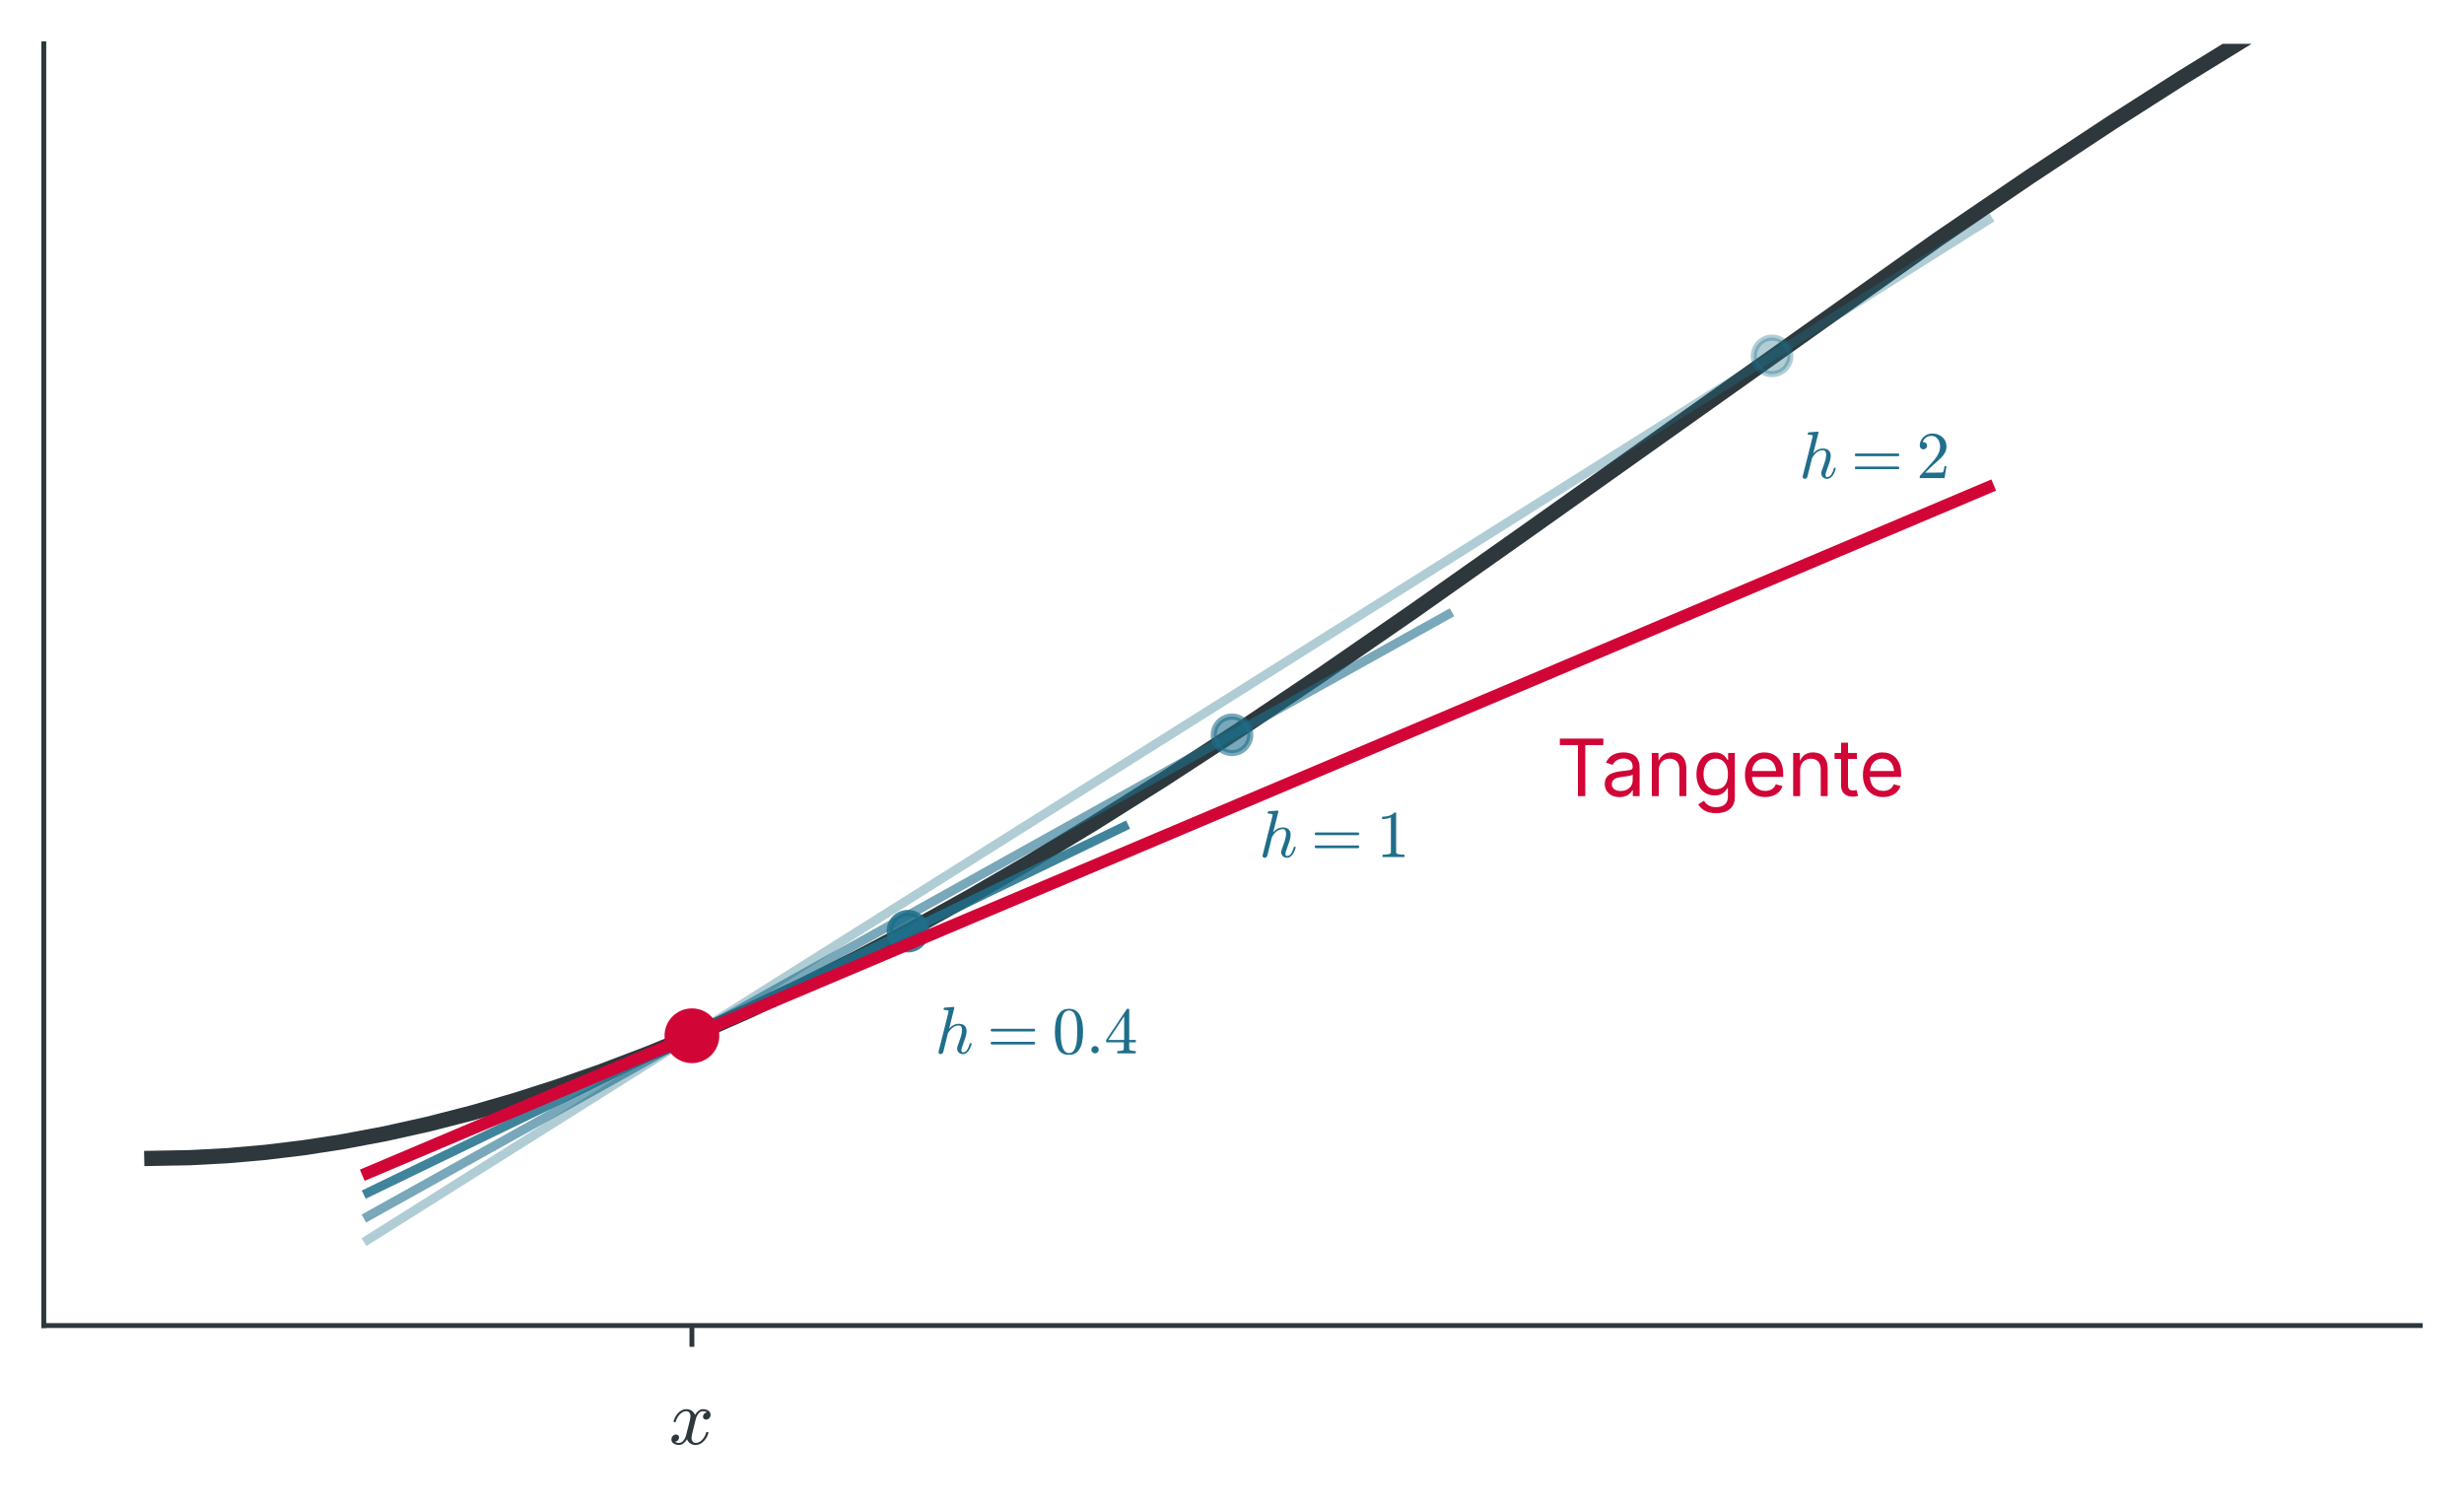
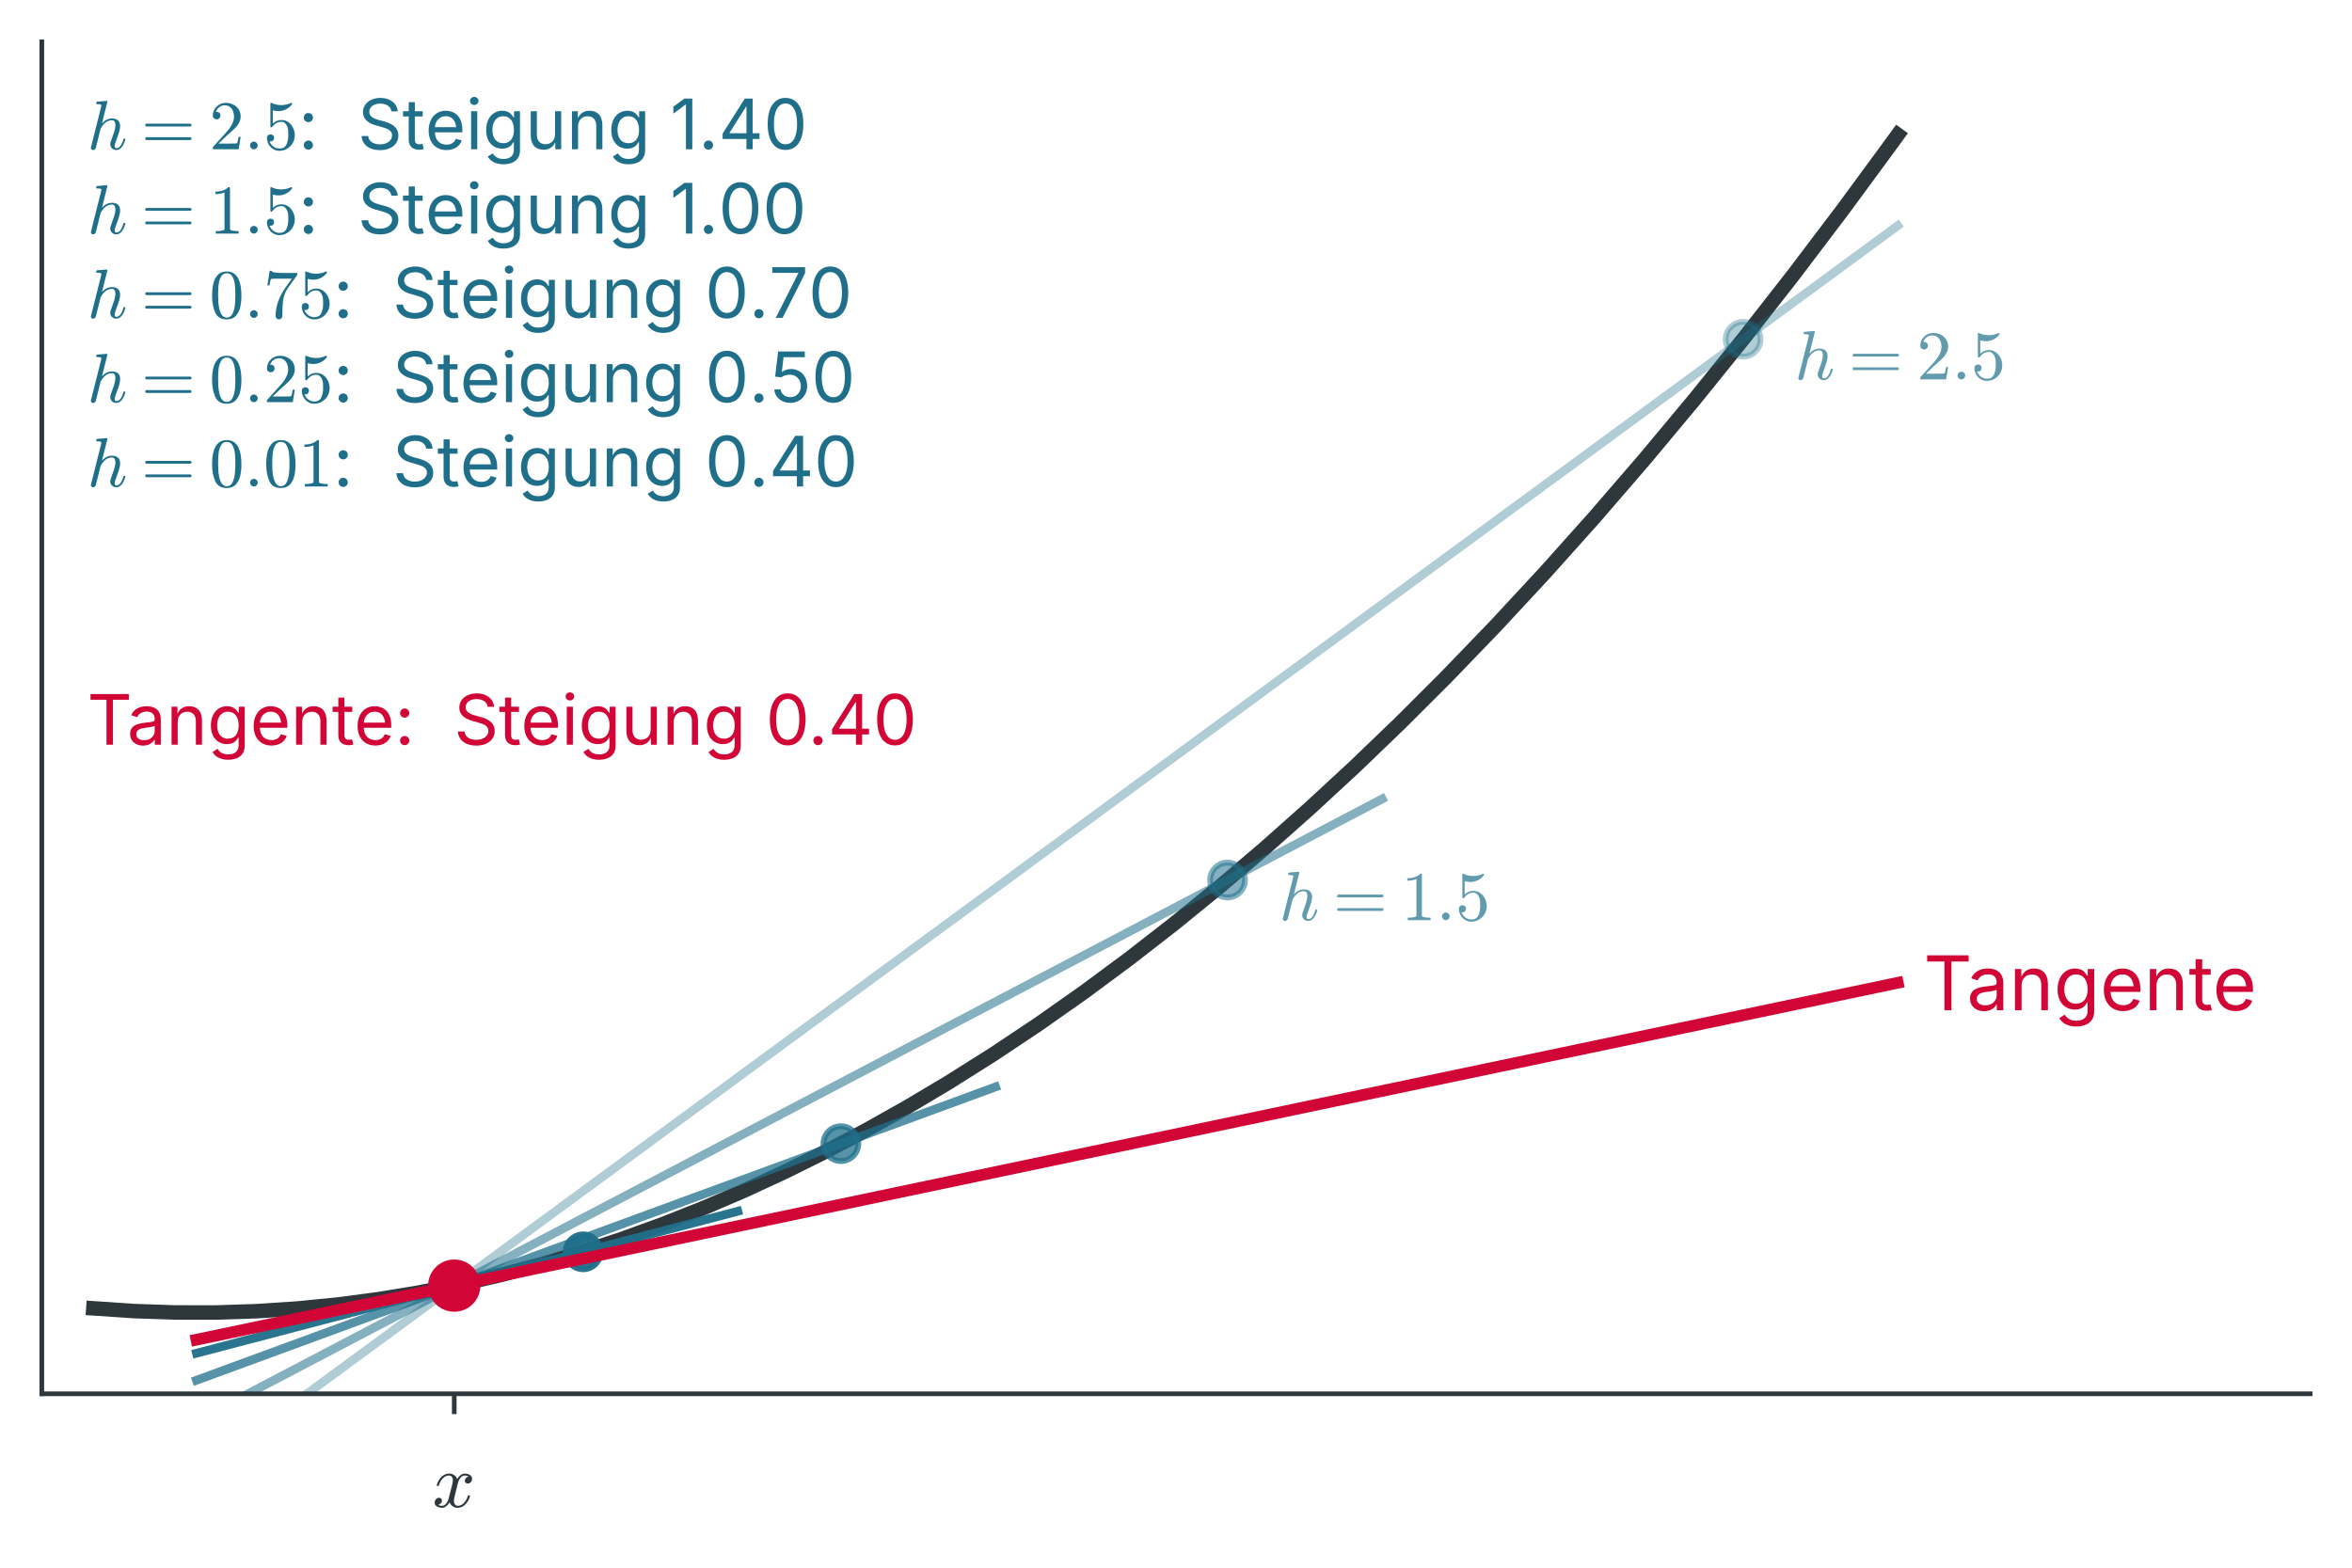
- <svg xmlns="http://www.w3.org/2000/svg" xmlns:xlink="http://www.w3.org/1999/xlink" width="405pt" height="247.801pt" viewBox="0 0 405 247.801" version="1.1">
+ <svg xmlns="http://www.w3.org/2000/svg" xmlns:xlink="http://www.w3.org/1999/xlink" width="405pt" height="269.977pt" viewBox="0 0 405 269.977" version="1.1">
  <defs>
    <style type="text/css">*{stroke-linejoin: round; stroke-linecap: butt}</style>
  </defs>
  <g id="figure_1">
    <g id="patch_1">
-       <path d="M 0 247.801  L 405 247.801  L 405 0  L 0 0  L 0 247.801  z " style="fill: none" />
+       <path d="M 0 269.977  L 405 269.977  L 405 0  L 0 0  L 0 269.977  z " style="fill: none" />
    </g>
    <g id="axes_1">
      <g id="patch_2">
-         <path d="M 7.2 217.872  L 397.8 217.872  L 397.8 7.2  L 7.2 7.2  L 7.2 217.872  z " style="fill: none" />
+         <path d="M 7.2 240.048  L 397.8 240.048  L 397.8 7.2  L 7.2 7.2  L 7.2 240.048  z " style="fill: none" />
      </g>
      <g id="matplotlib.axis_1">
        <g id="xtick_1">
          <g id="line2d_1">
            <defs>
-               <path id="m767f5a8326" d="M 0 0  L 0 3.5  " style="stroke: #2d373c; stroke-width: 0.8" />
+               <path id="mb0155d8793" d="M 0 0  L 0 3.5  " style="stroke: #2d373c; stroke-width: 0.8" />
            </defs>
            <g>
-               <use xlink:href="#m767f5a8326" x="113.727" y="217.872" style="fill: #2d373c; stroke: #2d373c; stroke-width: 0.8" />
+               <use xlink:href="#mb0155d8793" x="78.218" y="240.048" style="fill: #2d373c; stroke: #2d373c; stroke-width: 0.8" />
            </g>
          </g>
          <g id="text_1">
-             <g style="fill: #2d373c" transform="translate(109.9573 237.4658) scale(0.13 -0.13)">
+             <g style="fill: #2d373c" transform="translate(74.44818 259.6418) scale(0.13 -0.13)">
              <defs>
                <path id="Cmmi10-3f" d="M 500 184  Q 613 97 819 97  Q 1019 97 1172 289  Q 1325 481 1381 709  L 1672 1844  Q 1741 2153 1741 2266  Q 1741 2425 1652 2544  Q 1563 2663 1403 2663  Q 1200 2663 1022 2536  Q 844 2409 722 2214  Q 600 2019 550 1819  Q 538 1778 500 1778  L 422 1778  Q 372 1778 372 1838  L 372 1856  Q 434 2094 584 2320  Q 734 2547 951 2687  Q 1169 2828 1416 2828  Q 1650 2828 1839 2703  Q 2028 2578 2106 2363  Q 2216 2559 2386 2693  Q 2556 2828 2759 2828  Q 2897 2828 3040 2779  Q 3184 2731 3275 2631  Q 3366 2531 3366 2381  Q 3366 2219 3261 2101  Q 3156 1984 2994 1984  Q 2891 1984 2822 2050  Q 2753 2116 2753 2216  Q 2753 2350 2845 2451  Q 2938 2553 3066 2572  Q 2950 2663 2747 2663  Q 2541 2663 2389 2472  Q 2238 2281 2175 2047  L 1894 916  Q 1825 659 1825 494  Q 1825 331 1917 214  Q 2009 97 2163 97  Q 2463 97 2698 361  Q 2934 625 3009 941  Q 3022 978 3059 978  L 3138 978  Q 3163 978 3178 961  Q 3194 944 3194 922  Q 3194 916 3188 903  Q 3097 522 2806 225  Q 2516 -72 2150 -72  Q 1916 -72 1727 54  Q 1538 181 1459 397  Q 1359 209 1182 68  Q 1006 -72 806 -72  Q 669 -72 523 -23  Q 378 25 287 125  Q 197 225 197 378  Q 197 528 301 651  Q 406 775 563 775  Q 669 775 741 711  Q 813 647 813 544  Q 813 409 723 309  Q 634 209 500 184  z " transform="scale(0.015625)" />
              </defs>
              <use xlink:href="#Cmmi10-3f" transform="translate(0 0.8125)" />
            </g>
          </g>
        </g>
      </g>
      <g id="matplotlib.axis_2" />
      <g id="line2d_2">
-         <path d="M 24.955 190.393  L 31.184 190.281  L 37.414 189.95  L 43.644 189.404  L 49.873 188.65  L 56.103 187.693  L 63.222 186.358  L 70.342 184.774  L 77.462 182.95  L 84.581 180.895  L 91.701 178.616  L 98.821 176.122  L 106.83 173.07  L 114.84 169.769  L 122.849 166.231  L 131.749 162.037  L 140.648 157.582  L 149.548 152.883  L 159.337 147.451  L 169.127 141.766  L 179.806 135.301  L 191.376 128.02  L 203.835 119.897  L 217.184 110.92  L 232.313 100.473  L 251.002 87.285  L 318.639 39.265  L 333.768 28.961  L 347.117 20.145  L 358.687 12.759  L 369.366 6.184  L 380.045 -0.128  L 380.045 -0.128  " clip-path="url(#pdb6d881a9b)" style="fill: none; stroke: #2d373c; stroke-width: 2.5; stroke-linecap: square" />
+         <path d="M 16.077 225.332  L 23.086 225.804  L 30.094 226.044  L 37.102 226.052  L 44.111 225.827  L 51.119 225.371  L 58.128 224.682  L 65.136 223.761  L 72.144 222.607  L 79.153 221.222  L 86.161 219.604  L 93.169 217.754  L 100.178 215.672  L 107.186 213.358  L 114.194 210.812  L 121.203 208.033  L 128.211 205.022  L 135.22 201.779  L 142.228 198.304  L 149.236 194.596  L 156.245 190.656  L 163.253 186.484  L 171.04 181.577  L 178.827 176.382  L 186.614 170.901  L 194.401 165.133  L 202.189 159.079  L 209.976 152.738  L 217.763 146.11  L 225.55 139.195  L 233.337 131.994  L 241.124 124.506  L 248.911 116.732  L 257.477 107.849  L 266.043 98.619  L 274.608 89.042  L 283.174 79.118  L 291.74 68.848  L 300.306 58.23  L 308.872 47.266  L 317.437 35.955  L 326.003 24.297  L 326.782 23.22  L 326.782 23.22  " clip-path="url(#p32b9c05d97)" style="fill: none; stroke: #2d373c; stroke-width: 2.5; stroke-linecap: square" />
      </g>
      <g id="line2d_3">
-         <path d="M 60.464 203.766  L 326.782 36.145  " clip-path="url(#pdb6d881a9b)" style="fill: none; stroke: #1f6f8b; stroke-opacity: 0.35; stroke-width: 1.5; stroke-linecap: square" />
+         <path d="M 33.832 254.019  L 326.782 38.867  " clip-path="url(#p32b9c05d97)" style="fill: none; stroke: #1f6f8b; stroke-opacity: 0.35; stroke-width: 1.5; stroke-linecap: square" />
      </g>
      <g id="line2d_4">
        <defs>
-           <path id="m0abf0a4f4b" d="M 0 3  C 0.796 3 1.559 2.684 2.121 2.121  C 2.684 1.559 3 0.796 3 0  C 3 -0.796 2.684 -1.559 2.121 -2.121  C 1.559 -2.684 0.796 -3 0 -3  C -0.796 -3 -1.559 -2.684 -2.121 -2.121  C -2.684 -1.559 -3 -0.796 -3 0  C -3 0.796 -2.684 1.559 -2.121 2.121  C -1.559 2.684 -0.796 3 0 3  z " style="stroke: #1f6f8b; stroke-opacity: 0.35" />
-         </defs>
-         <g clip-path="url(#pdb6d881a9b)">
-           <use xlink:href="#m0abf0a4f4b" x="291.273" y="58.494" style="fill: #1f6f8b; fill-opacity: 0.35; stroke: #1f6f8b; stroke-opacity: 0.35" />
+           <path id="m84f7fdb09e" d="M 0 3  C 0.796 3 1.559 2.684 2.121 2.121  C 2.684 1.559 3 0.796 3 0  C 3 -0.796 2.684 -1.559 2.121 -2.121  C 1.559 -2.684 0.796 -3 0 -3  C -0.796 -3 -1.559 -2.684 -2.121 -2.121  C -2.684 -1.559 -3 -0.796 -3 0  C -3 0.796 -2.684 1.559 -2.121 2.121  C -1.559 2.684 -0.796 3 0 3  z " style="stroke: #1f6f8b; stroke-opacity: 0.35" />
+         </defs>
+         <g clip-path="url(#p32b9c05d97)">
+           <use xlink:href="#m84f7fdb09e" x="300.15" y="58.427" style="fill: #1f6f8b; fill-opacity: 0.35; stroke: #1f6f8b; stroke-opacity: 0.35" />
        </g>
      </g>
      <g id="line2d_5">
-         <path d="M 60.464 199.919  L 238.009 100.995  " clip-path="url(#pdb6d881a9b)" style="fill: none; stroke: #1f6f8b; stroke-opacity: 0.6; stroke-width: 1.5; stroke-linecap: square" />
+         <path d="M 33.832 244.705  L 238.009 137.595  " clip-path="url(#p32b9c05d97)" style="fill: none; stroke: #1f6f8b; stroke-opacity: 0.55; stroke-width: 1.5; stroke-linecap: square" />
      </g>
      <g id="line2d_6">
        <defs>
-           <path id="mf20f3b8ded" d="M 0 3  C 0.796 3 1.559 2.684 2.121 2.121  C 2.684 1.559 3 0.796 3 0  C 3 -0.796 2.684 -1.559 2.121 -2.121  C 1.559 -2.684 0.796 -3 0 -3  C -0.796 -3 -1.559 -2.684 -2.121 -2.121  C -2.684 -1.559 -3 -0.796 -3 0  C -3 0.796 -2.684 1.559 -2.121 2.121  C -1.559 2.684 -0.796 3 0 3  z " style="stroke: #1f6f8b; stroke-opacity: 0.6" />
-         </defs>
-         <g clip-path="url(#pdb6d881a9b)">
-           <use xlink:href="#mf20f3b8ded" x="202.5" y="120.78" style="fill: #1f6f8b; fill-opacity: 0.6; stroke: #1f6f8b; stroke-opacity: 0.6" />
+           <path id="m0490de861f" d="M 0 3  C 0.796 3 1.559 2.684 2.121 2.121  C 2.684 1.559 3 0.796 3 0  C 3 -0.796 2.684 -1.559 2.121 -2.121  C 1.559 -2.684 0.796 -3 0 -3  C -0.796 -3 -1.559 -2.684 -2.121 -2.121  C -2.684 -1.559 -3 -0.796 -3 0  C -3 0.796 -2.684 1.559 -2.121 2.121  C -1.559 2.684 -0.796 3 0 3  z " style="stroke: #1f6f8b; stroke-opacity: 0.55" />
+         </defs>
+         <g clip-path="url(#p32b9c05d97)">
+           <use xlink:href="#m0490de861f" x="211.377" y="151.566" style="fill: #1f6f8b; fill-opacity: 0.55; stroke: #1f6f8b; stroke-opacity: 0.55" />
        </g>
      </g>
      <g id="line2d_7">
-         <path d="M 60.464 196.028  L 184.745 135.86  " clip-path="url(#pdb6d881a9b)" style="fill: none; stroke: #1f6f8b; stroke-opacity: 0.85; stroke-width: 1.5; stroke-linecap: square" />
+         <path d="M 33.832 237.72  L 171.43 187.192  " clip-path="url(#p32b9c05d97)" style="fill: none; stroke: #1f6f8b; stroke-opacity: 0.75; stroke-width: 1.5; stroke-linecap: square" />
      </g>
      <g id="line2d_8">
        <defs>
-           <path id="m5ec0d8776f" d="M 0 3  C 0.796 3 1.559 2.684 2.121 2.121  C 2.684 1.559 3 0.796 3 0  C 3 -0.796 2.684 -1.559 2.121 -2.121  C 1.559 -2.684 0.796 -3 0 -3  C -0.796 -3 -1.559 -2.684 -2.121 -2.121  C -2.684 -1.559 -3 -0.796 -3 0  C -3 0.796 -2.684 1.559 -2.121 2.121  C -1.559 2.684 -0.796 3 0 3  z " style="stroke: #1f6f8b; stroke-opacity: 0.85" />
-         </defs>
-         <g clip-path="url(#pdb6d881a9b)">
-           <use xlink:href="#m5ec0d8776f" x="149.236" y="153.051" style="fill: #1f6f8b; fill-opacity: 0.85; stroke: #1f6f8b; stroke-opacity: 0.85" />
+           <path id="m7a73ec784a" d="M 0 3  C 0.796 3 1.559 2.684 2.121 2.121  C 2.684 1.559 3 0.796 3 0  C 3 -0.796 2.684 -1.559 2.121 -2.121  C 1.559 -2.684 0.796 -3 0 -3  C -0.796 -3 -1.559 -2.684 -2.121 -2.121  C -2.684 -1.559 -3 -0.796 -3 0  C -3 0.796 -2.684 1.559 -2.121 2.121  C -1.559 2.684 -0.796 3 0 3  z " style="stroke: #1f6f8b; stroke-opacity: 0.75" />
+         </defs>
+         <g clip-path="url(#p32b9c05d97)">
+           <use xlink:href="#m7a73ec784a" x="144.798" y="196.971" style="fill: #1f6f8b; fill-opacity: 0.75; stroke: #1f6f8b; stroke-opacity: 0.75" />
        </g>
      </g>
      <g id="line2d_9">
-         <path d="M 60.464 192.775  L 326.782 80.111  " clip-path="url(#pdb6d881a9b)" style="fill: none; stroke: #d20537; stroke-width: 2; stroke-linecap: square" />
+         <path d="M 33.832 233.063  L 127.043 208.614  " clip-path="url(#p32b9c05d97)" style="fill: none; stroke: #1f6f8b; stroke-opacity: 0.95; stroke-width: 1.5; stroke-linecap: square" />
      </g>
      <g id="line2d_10">
        <defs>
-           <path id="m29ab8786ae" d="M 0 4  C 1.061 4 2.078 3.579 2.828 2.828  C 3.579 2.078 4 1.061 4 0  C 4 -1.061 3.579 -2.078 2.828 -2.828  C 2.078 -3.579 1.061 -4 0 -4  C -1.061 -4 -2.078 -3.579 -2.828 -2.828  C -3.579 -2.078 -4 -1.061 -4 0  C -4 1.061 -3.579 2.078 -2.828 2.828  C -2.078 3.579 -1.061 4 0 4  z " style="stroke: #d20537" />
-         </defs>
-         <g clip-path="url(#pdb6d881a9b)">
-           <use xlink:href="#m29ab8786ae" x="113.727" y="170.242" style="fill: #d20537; stroke: #d20537" />
+           <path id="m5fcb768935" d="M 0 3  C 0.796 3 1.559 2.684 2.121 2.121  C 2.684 1.559 3 0.796 3 0  C 3 -0.796 2.684 -1.559 2.121 -2.121  C 1.559 -2.684 0.796 -3 0 -3  C -0.796 -3 -1.559 -2.684 -2.121 -2.121  C -2.684 -1.559 -3 -0.796 -3 0  C -3 0.796 -2.684 1.559 -2.121 2.121  C -1.559 2.684 -0.796 3 0 3  z " style="stroke: #1f6f8b; stroke-opacity: 0.95" />
+         </defs>
+         <g clip-path="url(#p32b9c05d97)">
+           <use xlink:href="#m5fcb768935" x="100.411" y="215.599" style="fill: #1f6f8b; fill-opacity: 0.95; stroke: #1f6f8b; stroke-opacity: 0.95" />
+         </g>
+       </g>
+       <g id="line2d_11">
+         <path d="M 33.832 230.734  L 326.782 169.262  " clip-path="url(#p32b9c05d97)" style="fill: none; stroke: #d20537; stroke-width: 2; stroke-linecap: square" />
+       </g>
+       <g id="line2d_12">
+         <defs>
+           <path id="m4c3e9d3019" d="M 0 4  C 1.061 4 2.078 3.579 2.828 2.828  C 3.579 2.078 4 1.061 4 0  C 4 -1.061 3.579 -2.078 2.828 -2.828  C 2.078 -3.579 1.061 -4 0 -4  C -1.061 -4 -2.078 -3.579 -2.828 -2.828  C -3.579 -2.078 -4 -1.061 -4 0  C -4 1.061 -3.579 2.078 -2.828 2.828  C -2.078 3.579 -1.061 4 0 4  z " style="stroke: #d20537" />
+         </defs>
+         <g clip-path="url(#p32b9c05d97)">
+           <use xlink:href="#m4c3e9d3019" x="78.218" y="221.42" style="fill: #d20537; stroke: #d20537" />
        </g>
      </g>
      <g id="patch_3">
-         <path d="M 7.2 217.872  L 7.2 7.2  " style="fill: none; stroke: #2d373c; stroke-width: 0.8; stroke-linejoin: miter; stroke-linecap: square" />
+         <path d="M 7.2 240.048  L 7.2 7.2  " style="fill: none; stroke: #2d373c; stroke-width: 0.8; stroke-linejoin: miter; stroke-linecap: square" />
      </g>
      <g id="patch_4">
-         <path d="M 7.2 217.872  L 397.8 217.872  " style="fill: none; stroke: #2d373c; stroke-width: 0.8; stroke-linejoin: miter; stroke-linecap: square" />
+         <path d="M 7.2 240.048  L 397.8 240.048  " style="fill: none; stroke: #2d373c; stroke-width: 0.8; stroke-linejoin: miter; stroke-linecap: square" />
      </g>
      <g id="text_2">
-         <g style="fill: #1f6f8b" transform="translate(295.7114 78.64529) scale(0.11 -0.11)">
+         <g style="fill: #1f6f8b; opacity: 0.7" transform="translate(309.0273 65.412) scale(0.12 -0.12)">
          <defs>
            <path id="Cmmi10-5f" d="M 341 116  Q 341 153 347 172  L 1275 3872  Q 1300 3981 1306 4044  Q 1306 4147 891 4147  Q 825 4147 825 4231  Q 828 4247 839 4287  Q 850 4328 867 4350  Q 884 4372 916 4372  L 1778 4441  L 1797 4441  Q 1797 4434 1819 4423  Q 1841 4413 1844 4409  Q 1856 4378 1856 4359  L 1356 2363  Q 1750 2828 2291 2828  Q 2516 2828 2680 2750  Q 2844 2672 2936 2514  Q 3028 2356 3028 2138  Q 3028 1875 2911 1503  Q 2794 1131 2619 672  Q 2528 463 2528 288  Q 2528 97 2675 97  Q 2925 97 3092 364  Q 3259 631 3328 941  Q 3341 978 3378 978  L 3456 978  Q 3481 978 3497 961  Q 3513 944 3513 922  Q 3513 916 3506 903  Q 3450 672 3339 448  Q 3228 225 3059 76  Q 2891 -72 2663 -72  Q 2438 -72 2278 83  Q 2119 238 2119 459  Q 2119 578 2169 709  Q 2350 1191 2470 1569  Q 2591 1947 2591 2234  Q 2591 2419 2519 2541  Q 2447 2663 2278 2663  Q 1934 2663 1678 2452  Q 1422 2241 1234 1894  L 800 147  Q 775 50 703 -11  Q 631 -72 538 -72  Q 456 -72 398 -17  Q 341 38 341 116  z " transform="scale(0.015625)" />
            <path id="Cmr10-29" d="M 481 850  Q 428 850 393 890  Q 359 931 359 978  Q 359 1031 393 1068  Q 428 1106 481 1106  L 4500 1106  Q 4547 1106 4581 1068  Q 4616 1031 4616 978  Q 4616 931 4581 890  Q 4547 850 4500 850  L 481 850  z M 481 2094  Q 428 2094 393 2131  Q 359 2169 359 2222  Q 359 2269 393 2309  Q 428 2350 481 2350  L 4500 2350  Q 4547 2350 4581 2309  Q 4616 2269 4616 2222  Q 4616 2169 4581 2131  Q 4547 2094 4500 2094  L 481 2094  z " transform="scale(0.015625)" />
            <path id="Cmr10-31" d="M 319 0  L 319 172  Q 319 188 331 206  L 1325 1306  Q 1550 1550 1690 1715  Q 1831 1881 1968 2097  Q 2106 2313 2186 2536  Q 2266 2759 2266 3009  Q 2266 3272 2169 3511  Q 2072 3750 1880 3894  Q 1688 4038 1416 4038  Q 1138 4038 916 3870  Q 694 3703 603 3438  Q 628 3444 672 3444  Q 816 3444 917 3347  Q 1019 3250 1019 3097  Q 1019 2950 917 2848  Q 816 2747 672 2747  Q 522 2747 420 2851  Q 319 2956 319 3097  Q 319 3338 409 3548  Q 500 3759 670 3923  Q 841 4088 1055 4175  Q 1269 4263 1509 4263  Q 1875 4263 2190 4108  Q 2506 3953 2690 3670  Q 2875 3388 2875 3009  Q 2875 2731 2753 2481  Q 2631 2231 2440 2026  Q 2250 1822 1953 1562  Q 1656 1303 1563 1216  L 838 519  L 1453 519  Q 1906 519 2211 526  Q 2516 534 2534 550  Q 2609 631 2688 1141  L 2875 1141  L 2694 0  L 319 0  z " transform="scale(0.015625)" />
+             <path id="Cmmi10-33" d="M 538 353  Q 538 497 644 600  Q 750 703 891 703  Q 978 703 1062 656  Q 1147 609 1194 525  Q 1241 441 1241 353  Q 1241 213 1137 106  Q 1034 0 891 0  Q 750 0 644 106  Q 538 213 538 353  z " transform="scale(0.015625)" />
+             <path id="Cmr10-78" d="M 556 728  Q 622 541 758 387  Q 894 234 1080 148  Q 1266 63 1466 63  Q 1928 63 2103 422  Q 2278 781 2278 1294  Q 2278 1516 2270 1667  Q 2263 1819 2228 1959  Q 2169 2184 2020 2353  Q 1872 2522 1656 2522  Q 1441 2522 1286 2456  Q 1131 2391 1034 2303  Q 938 2216 863 2119  Q 788 2022 769 2016  L 697 2016  Q 681 2016 657 2036  Q 634 2056 634 2075  L 634 4213  Q 634 4228 654 4245  Q 675 4263 697 4263  L 716 4263  Q 1147 4056 1631 4056  Q 2106 4056 2547 4263  L 2566 4263  Q 2588 4263 2606 4247  Q 2625 4231 2625 4213  L 2625 4153  Q 2625 4122 2613 4122  Q 2394 3831 2064 3668  Q 1734 3506 1381 3506  Q 1125 3506 856 3578  L 856 2369  Q 1069 2541 1236 2614  Q 1403 2688 1663 2688  Q 2016 2688 2295 2484  Q 2575 2281 2725 1954  Q 2875 1628 2875 1288  Q 2875 903 2686 575  Q 2497 247 2172 53  Q 1847 -141 1466 -141  Q 1150 -141 886 21  Q 622 184 470 459  Q 319 734 319 1044  Q 319 1188 412 1278  Q 506 1369 647 1369  Q 788 1369 883 1276  Q 978 1184 978 1044  Q 978 906 883 811  Q 788 716 647 716  Q 625 716 597 720  Q 569 725 556 728  z " transform="scale(0.015625)" />
          </defs>
          <use xlink:href="#Cmmi10-5f" transform="translate(0 0.609375)" />
          <use xlink:href="#Cmr10-29" transform="translate(77.61724 0.609375)" />
          <use xlink:href="#Cmr10-31" transform="translate(175.3028 0.609375)" />
+           <use xlink:href="#Cmmi10-33" transform="translate(225.3028 0.609375)" />
+           <use xlink:href="#Cmr10-78" transform="translate(252.9884 0.609375)" />
        </g>
      </g>
      <g id="text_3">
-         <g style="fill: #1f6f8b" transform="translate(206.9386 140.9309) scale(0.11 -0.11)">
+         <g style="fill: #1f6f8b; opacity: 0.7" transform="translate(220.2545 158.5512) scale(0.12 -0.12)">
          <defs>
            <path id="Cmr10-64" d="M 594 0  L 594 225  Q 1394 225 1394 428  L 1394 3788  Q 1063 3628 556 3628  L 556 3853  Q 1341 3853 1741 4263  L 1831 4263  Q 1853 4263 1873 4245  Q 1894 4228 1894 4206  L 1894 428  Q 1894 225 2694 225  L 2694 0  L 594 0  z " transform="scale(0.015625)" />
          </defs>
          <use xlink:href="#Cmmi10-5f" transform="translate(0 0.609375)" />
          <use xlink:href="#Cmr10-29" transform="translate(77.61724 0.609375)" />
          <use xlink:href="#Cmr10-64" transform="translate(175.3028 0.609375)" />
+           <use xlink:href="#Cmmi10-33" transform="translate(225.3028 0.609375)" />
+           <use xlink:href="#Cmr10-78" transform="translate(252.9884 0.609375)" />
        </g>
      </g>
      <g id="text_4">
-         <g style="fill: #1f6f8b" transform="translate(153.675 173.2022) scale(0.11 -0.11)">
-           <defs>
-             <path id="Cmr10-28" d="M 1600 -141  Q 816 -141 533 504  Q 250 1150 250 2041  Q 250 2597 351 3087  Q 453 3578 754 3920  Q 1056 4263 1600 4263  Q 2022 4263 2290 4056  Q 2559 3850 2700 3523  Q 2841 3197 2892 2823  Q 2944 2450 2944 2041  Q 2944 1491 2842 1011  Q 2741 531 2444 195  Q 2147 -141 1600 -141  z M 1600 25  Q 1956 25 2131 390  Q 2306 756 2347 1200  Q 2388 1644 2388 2144  Q 2388 2625 2347 3031  Q 2306 3438 2132 3767  Q 1959 4097 1600 4097  Q 1238 4097 1063 3765  Q 888 3434 847 3029  Q 806 2625 806 2144  Q 806 1788 823 1472  Q 841 1156 916 820  Q 991 484 1158 254  Q 1325 25 1600 25  z " transform="scale(0.015625)" />
-             <path id="Cmmi10-33" d="M 538 353  Q 538 497 644 600  Q 750 703 891 703  Q 978 703 1062 656  Q 1147 609 1194 525  Q 1241 441 1241 353  Q 1241 213 1137 106  Q 1034 0 891 0  Q 750 0 644 106  Q 538 213 538 353  z " transform="scale(0.015625)" />
-             <path id="Cmr10-3b" d="M 178 1056  L 178 1281  L 2156 4231  Q 2178 4263 2222 4263  L 2316 4263  Q 2388 4263 2388 4191  L 2388 1281  L 3016 1281  L 3016 1056  L 2388 1056  L 2388 428  Q 2388 297 2575 261  Q 2763 225 3009 225  L 3009 0  L 1247 0  L 1247 225  Q 1494 225 1681 261  Q 1869 297 1869 428  L 1869 1056  L 178 1056  z M 391 1281  L 1906 1281  L 1906 3547  L 391 1281  z " transform="scale(0.015625)" />
-           </defs>
-           <use xlink:href="#Cmmi10-5f" transform="translate(0 0.609375)" />
-           <use xlink:href="#Cmr10-29" transform="translate(77.61724 0.609375)" />
-           <use xlink:href="#Cmr10-28" transform="translate(175.3028 0.609375)" />
-           <use xlink:href="#Cmmi10-33" transform="translate(225.3028 0.609375)" />
-           <use xlink:href="#Cmr10-3b" transform="translate(252.9884 0.609375)" />
-         </g>
-       </g>
-       <g id="text_5">
-         <g style="fill: #d20537" transform="translate(255.7636 130.8553) scale(0.13 -0.13)">
+         <g style="fill: #d20537" transform="translate(331.2205 173.9912) scale(0.13 -0.13)">
          <defs>
            <path id="Inter-Regular-19c" d="M 306 4131  L 1772 4131  L 1772 0  L 2366 0  L 2366 4131  L 3825 4131  L 3825 4656  L 306 4656  L 306 4131  z " transform="scale(0.015625)" />
            <path id="Inter-Regular-1fc" d="M 1472 -81  C 2063 -81 2391 228 2509 475  L 2547 475  L 2547 0  L 3100 0  L 3100 2303  C 3100 3394 2259 3538 1791 3538  C 1250 3538 650 3344 381 2709  L 922 2531  C 1031 2775 1303 3044 1806 3044  C 2291 3044 2538 2794 2538 2359  L 2538 2341  C 2538 2081 2263 2100 1641 2022  C 994 1941 281 1794 281 994  C 281 306 809 -81 1472 -81  z M 1569 416  C 1150 416 847 603 847 966  C 847 1363 1206 1494 1616 1547  C 1831 1575 2444 1638 2538 1747  L 2538 1263  C 2538 834 2191 416 1569 416  z " transform="scale(0.015625)" />
            <path id="Inter-Regular-307" d="M 1056 2094  C 1056 2691 1434 3031 1938 3031  C 2425 3031 2725 2709 2725 2172  L 2725 0  L 3288 0  L 3288 2219  C 3288 3103 2813 3538 2106 3538  C 1638 3538 1263 3341 1038 2847  L 1034 3494  L 494 3494  L 494 0  L 1056 0  L 1056 2094  z " transform="scale(0.015625)" />
            <path id="Inter-Regular-293" d="M 1909 -1381  C 2759 -1381 3431 -994 3431 -91  L 3431 3494  L 2884 3494  L 2884 2934  L 2831 2934  C 2713 3122 2488 3538 1813 3538  C 941 3538 325 2844 325 1763  C 325 666 963 56 1800 56  C 2475 56 2697 441 2816 641  L 2869 641  L 2869 -59  C 2869 -634 2466 -891 1909 -891  C 1294 -891 1075 -578 928 -375  L 472 -669  C 688 -1053 1134 -1381 1909 -1381  z M 1894 556  C 1238 556 897 1056 897 1775  C 897 2472 1228 3034 1894 3034  C 2538 3034 2875 2516 2875 1775  C 2875 1013 2528 556 1894 556  z " transform="scale(0.015625)" />
            <path id="Inter-Regular-267" d="M 1963 -75  C 2678 -75 3200 284 3363 813  L 2819 963  C 2688 606 2378 425 1966 425  C 1347 425 922 825 894 1556  L 3419 1556  L 3419 1791  C 3419 3081 2638 3538 1897 3538  C 944 3538 325 2791 325 1719  C 325 644 950 -75 1963 -75  z M 897 2031  C 931 2566 1297 3038 1897 3038  C 2472 3038 2794 2625 2847 2031  L 897 2031  z " transform="scale(0.015625)" />
            <path id="Inter-Regular-37b" d="M 1869 3494  L 1150 3494  L 1150 4325  L 588 4325  L 588 3494  L 63 3494  L 63 3013  L 588 3013  L 588 863  C 588 291 944 -44 1547 -44  C 1691 -44 1850 -22 1966 19  L 1850 494  C 1756 475 1634 456 1563 456  C 1266 456 1150 594 1150 906  L 1150 3013  L 1869 3013  L 1869 3494  z " transform="scale(0.015625)" />
          </defs>
          <use xlink:href="#Inter-Regular-19c" />
          <use xlink:href="#Inter-Regular-1fc" transform="translate(57.21875 0)" />
          <use xlink:href="#Inter-Regular-307" transform="translate(113.375 0)" />
          <use xlink:href="#Inter-Regular-293" transform="translate(172.4531 0)" />
          <use xlink:href="#Inter-Regular-267" transform="translate(233.7812 0)" />
          <use xlink:href="#Inter-Regular-307" transform="translate(292.0781 0)" />
          <use xlink:href="#Inter-Regular-37b" transform="translate(351.1562 0)" />
          <use xlink:href="#Inter-Regular-267" transform="translate(382.9062 0)" />
        </g>
      </g>
+       <g id="text_5">
+         <g style="fill: #1f6f8b" transform="translate(15.012 25.81044) scale(0.12 -0.12)">
+           <defs>
+             <path id="Inter-Regular-5e3" d="M 922 -41  C 1156 -41 1344 147 1344 381  C 1344 616 1156 803 922 803  C 688 803 500 616 500 381  C 500 147 688 -41 922 -41  z M 922 2488  C 1156 2488 1344 2675 1344 2909  C 1344 3144 1156 3331 922 3331  C 688 3331 500 3144 500 2909  C 500 2675 688 2488 922 2488  z " transform="scale(0.015625)" />
+             <path id="Inter-Regular-6eb" transform="scale(0.015625)" />
+             <path id="Inter-Regular-18e" d="M 2053 -81  C 3128 -81 3744 506 3744 1269  C 3744 2138 2925 2419 2425 2556  L 1959 2684  C 1619 2778 1072 2950 1072 3438  C 1072 3875 1472 4194 2075 4194  C 2628 4194 3047 3934 3100 3481  L 3681 3481  C 3653 4184 3013 4719 2094 4719  C 1194 4719 494 4197 494 3409  C 494 2791 931 2406 1681 2194  L 2244 2034  C 2741 1894 3166 1728 3166 1278  C 3166 781 2684 450 2053 450  C 1506 450 1019 691 972 1219  L 363 1219  C 416 438 1044 -81 2053 -81  z " transform="scale(0.015625)" />
+             <path id="Inter-Regular-2b2" d="M 494 0  L 1056 0  L 1056 3494  L 494 3494  L 494 0  z M 778 4066  C 994 4066 1172 4231 1172 4438  C 1172 4644 994 4809 778 4809  C 566 4809 388 4644 388 4438  C 388 4231 566 4066 778 4066  z " transform="scale(0.015625)" />
+             <path id="Inter-Regular-395" d="M 1678 -44  C 2138 -44 2519 144 2747 653  L 2747 0  L 3291 0  L 3291 3494  L 2725 3494  L 2725 1400  C 2725 803 2347 463 1847 463  C 1359 463 1056 784 1056 1322  L 1056 3494  L 494 3494  L 494 1275  C 494 391 972 -44 1678 -44  z " transform="scale(0.015625)" />
+             <path id="Inter-Regular-540" d="M 2041 4656  L 1313 4656  L 300 3909  L 300 3272  L 1425 4106  L 1456 4106  L 1456 0  L 2041 0  L 2041 4656  z " transform="scale(0.015625)" />
+             <path id="Inter-Regular-5e0" d="M 922 -41  C 1156 -41 1344 147 1344 381  C 1344 616 1156 803 922 803  C 688 803 500 616 500 381  C 500 147 688 -41 922 -41  z " transform="scale(0.015625)" />
+             <path id="Inter-Regular-544" d="M 375 947  L 2566 947  L 2566 0  L 3134 0  L 3134 947  L 3766 947  L 3766 1469  L 3134 1469  L 3134 4656  L 2413 4656  L 375 1431  L 375 947  z M 2569 1469  L 1009 1469  L 1009 1506  L 2531 3913  L 2569 3913  L 2569 1469  z " transform="scale(0.015625)" />
+             <path id="Inter-Regular-53f" d="M 2019 -63  C 3059 -63 3656 809 3656 2325  C 3656 3834 3050 4719 2019 4719  C 988 4719 381 3834 381 2325  C 381 806 981 -63 2019 -63  z M 2019 456  C 1338 456 953 1144 953 2325  C 953 3509 1338 4203 2019 4203  C 2700 4203 3084 3513 3084 2325  C 3084 1144 2700 456 2019 456  z " transform="scale(0.015625)" />
+           </defs>
+           <use xlink:href="#Cmmi10-5f" transform="translate(0 0.859375)" />
+           <use xlink:href="#Cmr10-29" transform="translate(77.61724 0.859375)" />
+           <use xlink:href="#Cmr10-31" transform="translate(175.3028 0.859375)" />
+           <use xlink:href="#Cmmi10-33" transform="translate(225.3028 0.859375)" />
+           <use xlink:href="#Cmr10-78" transform="translate(252.9884 0.859375)" />
+           <use xlink:href="#Inter-Regular-5e3" transform="translate(302.9884 0.859375)" />
+           <use xlink:href="#Inter-Regular-6eb" transform="translate(331.797 0.859375)" />
+           <use xlink:href="#Inter-Regular-6eb" transform="translate(359.922 0.859375)" />
+           <use xlink:href="#Inter-Regular-18e" transform="translate(388.047 0.859375)" />
+           <use xlink:href="#Inter-Regular-37b" transform="translate(452.2071 0.859375)" />
+           <use xlink:href="#Inter-Regular-267" transform="translate(484.922 0.859375)" />
+           <use xlink:href="#Inter-Regular-2b2" transform="translate(543.2228 0.859375)" />
+           <use xlink:href="#Inter-Regular-293" transform="translate(567.4415 0.859375)" />
+           <use xlink:href="#Inter-Regular-395" transform="translate(628.7696 0.859375)" />
+           <use xlink:href="#Inter-Regular-307" transform="translate(687.9005 0.859375)" />
+           <use xlink:href="#Inter-Regular-293" transform="translate(746.9825 0.859375)" />
+           <use xlink:href="#Inter-Regular-6eb" transform="translate(808.3107 0.859375)" />
+           <use xlink:href="#Inter-Regular-540" transform="translate(836.4357 0.859375)" />
+           <use xlink:href="#Inter-Regular-5e0" transform="translate(877.1095 0.859375)" />
+           <use xlink:href="#Inter-Regular-544" transform="translate(905.9181 0.859375)" />
+           <use xlink:href="#Inter-Regular-53f" transform="translate(970.5177 0.859375)" />
+         </g>
+         <g style="fill: #1f6f8b" transform="translate(15.012 40.32997) scale(0.12 -0.12)">
+           <use xlink:href="#Cmmi10-5f" transform="translate(0 0.859375)" />
+           <use xlink:href="#Cmr10-29" transform="translate(77.61724 0.859375)" />
+           <use xlink:href="#Cmr10-64" transform="translate(175.3028 0.859375)" />
+           <use xlink:href="#Cmmi10-33" transform="translate(225.3028 0.859375)" />
+           <use xlink:href="#Cmr10-78" transform="translate(252.9884 0.859375)" />
+           <use xlink:href="#Inter-Regular-5e3" transform="translate(302.9884 0.859375)" />
+           <use xlink:href="#Inter-Regular-6eb" transform="translate(331.797 0.859375)" />
+           <use xlink:href="#Inter-Regular-6eb" transform="translate(359.922 0.859375)" />
+           <use xlink:href="#Inter-Regular-18e" transform="translate(388.047 0.859375)" />
+           <use xlink:href="#Inter-Regular-37b" transform="translate(452.2071 0.859375)" />
+           <use xlink:href="#Inter-Regular-267" transform="translate(484.922 0.859375)" />
+           <use xlink:href="#Inter-Regular-2b2" transform="translate(543.2228 0.859375)" />
+           <use xlink:href="#Inter-Regular-293" transform="translate(567.4415 0.859375)" />
+           <use xlink:href="#Inter-Regular-395" transform="translate(628.7696 0.859375)" />
+           <use xlink:href="#Inter-Regular-307" transform="translate(687.9005 0.859375)" />
+           <use xlink:href="#Inter-Regular-293" transform="translate(746.9825 0.859375)" />
+           <use xlink:href="#Inter-Regular-6eb" transform="translate(808.3107 0.859375)" />
+           <use xlink:href="#Inter-Regular-540" transform="translate(836.4357 0.859375)" />
+           <use xlink:href="#Inter-Regular-5e0" transform="translate(877.1095 0.859375)" />
+           <use xlink:href="#Inter-Regular-53f" transform="translate(905.9181 0.859375)" />
+           <use xlink:href="#Inter-Regular-53f" transform="translate(969.004 0.859375)" />
+         </g>
+         <g style="fill: #1f6f8b" transform="translate(15.012 54.8495) scale(0.12 -0.12)">
+           <defs>
+             <path id="Cmr10-28" d="M 1600 -141  Q 816 -141 533 504  Q 250 1150 250 2041  Q 250 2597 351 3087  Q 453 3578 754 3920  Q 1056 4263 1600 4263  Q 2022 4263 2290 4056  Q 2559 3850 2700 3523  Q 2841 3197 2892 2823  Q 2944 2450 2944 2041  Q 2944 1491 2842 1011  Q 2741 531 2444 195  Q 2147 -141 1600 -141  z M 1600 25  Q 1956 25 2131 390  Q 2306 756 2347 1200  Q 2388 1644 2388 2144  Q 2388 2625 2347 3031  Q 2306 3438 2132 3767  Q 1959 4097 1600 4097  Q 1238 4097 1063 3765  Q 888 3434 847 3029  Q 806 2625 806 2144  Q 806 1788 823 1472  Q 841 1156 916 820  Q 991 484 1158 254  Q 1325 25 1600 25  z " transform="scale(0.015625)" />
+             <path id="Cmr10-7f" d="M 1113 166  Q 1113 522 1175 862  Q 1238 1203 1358 1536  Q 1478 1869 1648 2189  Q 1819 2509 2022 2791  L 2606 3603  L 1875 3603  Q 738 3603 703 3572  Q 619 3469 544 2981  L 359 2981  L 569 4325  L 756 4325  L 756 4306  Q 756 4191 1147 4156  Q 1538 4122 1913 4122  L 3103 4122  L 3103 3956  Q 3103 3950 3101 3947  Q 3100 3944 3097 3938  L 2216 2700  Q 1891 2219 1809 1631  Q 1728 1044 1728 166  Q 1728 41 1637 -50  Q 1547 -141 1422 -141  Q 1294 -141 1203 -50  Q 1113 41 1113 166  z " transform="scale(0.015625)" />
+             <path id="Inter-Regular-548" d="M 625 0  L 1250 0  L 3316 4103  L 3316 4656  L 306 4656  L 306 4134  L 2694 4134  L 2694 4097  L 625 0  z " transform="scale(0.015625)" />
+           </defs>
+           <use xlink:href="#Cmmi10-5f" transform="translate(0 0.859375)" />
+           <use xlink:href="#Cmr10-29" transform="translate(77.61724 0.859375)" />
+           <use xlink:href="#Cmr10-28" transform="translate(175.3028 0.859375)" />
+           <use xlink:href="#Cmmi10-33" transform="translate(225.3028 0.859375)" />
+           <use xlink:href="#Cmr10-7f" transform="translate(252.9884 0.859375)" />
+           <use xlink:href="#Cmr10-78" transform="translate(302.9884 0.859375)" />
+           <use xlink:href="#Inter-Regular-5e3" transform="translate(352.9884 0.859375)" />
+           <use xlink:href="#Inter-Regular-6eb" transform="translate(381.797 0.859375)" />
+           <use xlink:href="#Inter-Regular-6eb" transform="translate(409.922 0.859375)" />
+           <use xlink:href="#Inter-Regular-18e" transform="translate(438.047 0.859375)" />
+           <use xlink:href="#Inter-Regular-37b" transform="translate(502.2071 0.859375)" />
+           <use xlink:href="#Inter-Regular-267" transform="translate(534.922 0.859375)" />
+           <use xlink:href="#Inter-Regular-2b2" transform="translate(593.2228 0.859375)" />
+           <use xlink:href="#Inter-Regular-293" transform="translate(617.4415 0.859375)" />
+           <use xlink:href="#Inter-Regular-395" transform="translate(678.7696 0.859375)" />
+           <use xlink:href="#Inter-Regular-307" transform="translate(737.9005 0.859375)" />
+           <use xlink:href="#Inter-Regular-293" transform="translate(796.9825 0.859375)" />
+           <use xlink:href="#Inter-Regular-6eb" transform="translate(858.3107 0.859375)" />
+           <use xlink:href="#Inter-Regular-53f" transform="translate(886.4357 0.859375)" />
+           <use xlink:href="#Inter-Regular-5e0" transform="translate(949.5216 0.859375)" />
+           <use xlink:href="#Inter-Regular-548" transform="translate(978.3302 0.859375)" />
+           <use xlink:href="#Inter-Regular-53f" transform="translate(1034.922 0.859375)" />
+         </g>
+         <g style="fill: #1f6f8b" transform="translate(15.012 69.36903) scale(0.12 -0.12)">
+           <defs>
+             <path id="Inter-Regular-545" d="M 1956 -63  C 2853 -63 3509 594 3509 1488  C 3509 2388 2881 3047 2028 3047  C 1706 3047 1397 2934 1206 2775  L 1181 2775  L 1341 4134  L 3291 4134  L 3291 4656  L 841 4656  L 566 2350  L 1122 2281  C 1306 2422 1631 2525 1919 2525  C 2503 2525 2928 2078 2928 1478  C 2928 888 2519 459 1956 459  C 1488 459 1106 759 1069 1175  L 494 1175  C 525 463 1138 -63 1956 -63  z " transform="scale(0.015625)" />
+           </defs>
+           <use xlink:href="#Cmmi10-5f" transform="translate(0 0.859375)" />
+           <use xlink:href="#Cmr10-29" transform="translate(77.61724 0.859375)" />
+           <use xlink:href="#Cmr10-28" transform="translate(175.3028 0.859375)" />
+           <use xlink:href="#Cmmi10-33" transform="translate(225.3028 0.859375)" />
+           <use xlink:href="#Cmr10-31" transform="translate(252.9884 0.859375)" />
+           <use xlink:href="#Cmr10-78" transform="translate(302.9884 0.859375)" />
+           <use xlink:href="#Inter-Regular-5e3" transform="translate(352.9884 0.859375)" />
+           <use xlink:href="#Inter-Regular-6eb" transform="translate(381.797 0.859375)" />
+           <use xlink:href="#Inter-Regular-6eb" transform="translate(409.922 0.859375)" />
+           <use xlink:href="#Inter-Regular-18e" transform="translate(438.047 0.859375)" />
+           <use xlink:href="#Inter-Regular-37b" transform="translate(502.2071 0.859375)" />
+           <use xlink:href="#Inter-Regular-267" transform="translate(534.922 0.859375)" />
+           <use xlink:href="#Inter-Regular-2b2" transform="translate(593.2228 0.859375)" />
+           <use xlink:href="#Inter-Regular-293" transform="translate(617.4415 0.859375)" />
+           <use xlink:href="#Inter-Regular-395" transform="translate(678.7696 0.859375)" />
+           <use xlink:href="#Inter-Regular-307" transform="translate(737.9005 0.859375)" />
+           <use xlink:href="#Inter-Regular-293" transform="translate(796.9825 0.859375)" />
+           <use xlink:href="#Inter-Regular-6eb" transform="translate(858.3107 0.859375)" />
+           <use xlink:href="#Inter-Regular-53f" transform="translate(886.4357 0.859375)" />
+           <use xlink:href="#Inter-Regular-5e0" transform="translate(949.5216 0.859375)" />
+           <use xlink:href="#Inter-Regular-545" transform="translate(978.3302 0.859375)" />
+           <use xlink:href="#Inter-Regular-53f" transform="translate(1039.121 0.859375)" />
+         </g>
+         <g style="fill: #1f6f8b" transform="translate(15.012 83.88856) scale(0.12 -0.12)">
+           <use xlink:href="#Cmmi10-5f" transform="translate(0 0.859375)" />
+           <use xlink:href="#Cmr10-29" transform="translate(77.61724 0.859375)" />
+           <use xlink:href="#Cmr10-28" transform="translate(175.3028 0.859375)" />
+           <use xlink:href="#Cmmi10-33" transform="translate(225.3028 0.859375)" />
+           <use xlink:href="#Cmr10-28" transform="translate(252.9884 0.859375)" />
+           <use xlink:href="#Cmr10-64" transform="translate(302.9884 0.859375)" />
+           <use xlink:href="#Inter-Regular-5e3" transform="translate(352.9884 0.859375)" />
+           <use xlink:href="#Inter-Regular-6eb" transform="translate(381.797 0.859375)" />
+           <use xlink:href="#Inter-Regular-6eb" transform="translate(409.922 0.859375)" />
+           <use xlink:href="#Inter-Regular-18e" transform="translate(438.047 0.859375)" />
+           <use xlink:href="#Inter-Regular-37b" transform="translate(502.2071 0.859375)" />
+           <use xlink:href="#Inter-Regular-267" transform="translate(534.922 0.859375)" />
+           <use xlink:href="#Inter-Regular-2b2" transform="translate(593.2228 0.859375)" />
+           <use xlink:href="#Inter-Regular-293" transform="translate(617.4415 0.859375)" />
+           <use xlink:href="#Inter-Regular-395" transform="translate(678.7696 0.859375)" />
+           <use xlink:href="#Inter-Regular-307" transform="translate(737.9005 0.859375)" />
+           <use xlink:href="#Inter-Regular-293" transform="translate(796.9825 0.859375)" />
+           <use xlink:href="#Inter-Regular-6eb" transform="translate(858.3107 0.859375)" />
+           <use xlink:href="#Inter-Regular-53f" transform="translate(886.4357 0.859375)" />
+           <use xlink:href="#Inter-Regular-5e0" transform="translate(949.5216 0.859375)" />
+           <use xlink:href="#Inter-Regular-544" transform="translate(978.3302 0.859375)" />
+           <use xlink:href="#Inter-Regular-53f" transform="translate(1042.93 0.859375)" />
+         </g>
+       </g>
+       <g id="text_6">
+         <g style="fill: #d20537" transform="translate(15.012 128.2636) scale(0.12 -0.12)">
+           <use xlink:href="#Inter-Regular-19c" />
+           <use xlink:href="#Inter-Regular-1fc" transform="translate(57.21875 0)" />
+           <use xlink:href="#Inter-Regular-307" transform="translate(113.375 0)" />
+           <use xlink:href="#Inter-Regular-293" transform="translate(172.4531 0)" />
+           <use xlink:href="#Inter-Regular-267" transform="translate(233.7812 0)" />
+           <use xlink:href="#Inter-Regular-307" transform="translate(292.0781 0)" />
+           <use xlink:href="#Inter-Regular-37b" transform="translate(351.1562 0)" />
+           <use xlink:href="#Inter-Regular-267" transform="translate(382.9062 0)" />
+           <use xlink:href="#Inter-Regular-5e3" transform="translate(441.2031 0)" />
+           <use xlink:href="#Inter-Regular-6eb" transform="translate(470.0156 0)" />
+           <use xlink:href="#Inter-Regular-6eb" transform="translate(498.1406 0)" />
+           <use xlink:href="#Inter-Regular-18e" transform="translate(526.2656 0)" />
+           <use xlink:href="#Inter-Regular-37b" transform="translate(590.4219 0)" />
+           <use xlink:href="#Inter-Regular-267" transform="translate(622.1719 0)" />
+           <use xlink:href="#Inter-Regular-2b2" transform="translate(680.4688 0)" />
+           <use xlink:href="#Inter-Regular-293" transform="translate(704.6875 0)" />
+           <use xlink:href="#Inter-Regular-395" transform="translate(766.0156 0)" />
+           <use xlink:href="#Inter-Regular-307" transform="translate(825.1406 0)" />
+           <use xlink:href="#Inter-Regular-293" transform="translate(884.2188 0)" />
+           <use xlink:href="#Inter-Regular-6eb" transform="translate(945.5469 0)" />
+           <use xlink:href="#Inter-Regular-53f" transform="translate(973.6719 0)" />
+           <use xlink:href="#Inter-Regular-5e0" transform="translate(1034.234 0)" />
+           <use xlink:href="#Inter-Regular-544" transform="translate(1063.047 0)" />
+           <use xlink:href="#Inter-Regular-53f" transform="translate(1127.641 0)" />
+         </g>
+       </g>
    </g>
  </g>
  <defs>
-     <clipPath id="pdb6d881a9b">
-       <rect x="7.2" y="7.2" width="390.6" height="210.672" />
+     <clipPath id="p32b9c05d97">
+       <rect x="7.2" y="7.2" width="390.6" height="232.848" />
    </clipPath>
  </defs>
</svg>
